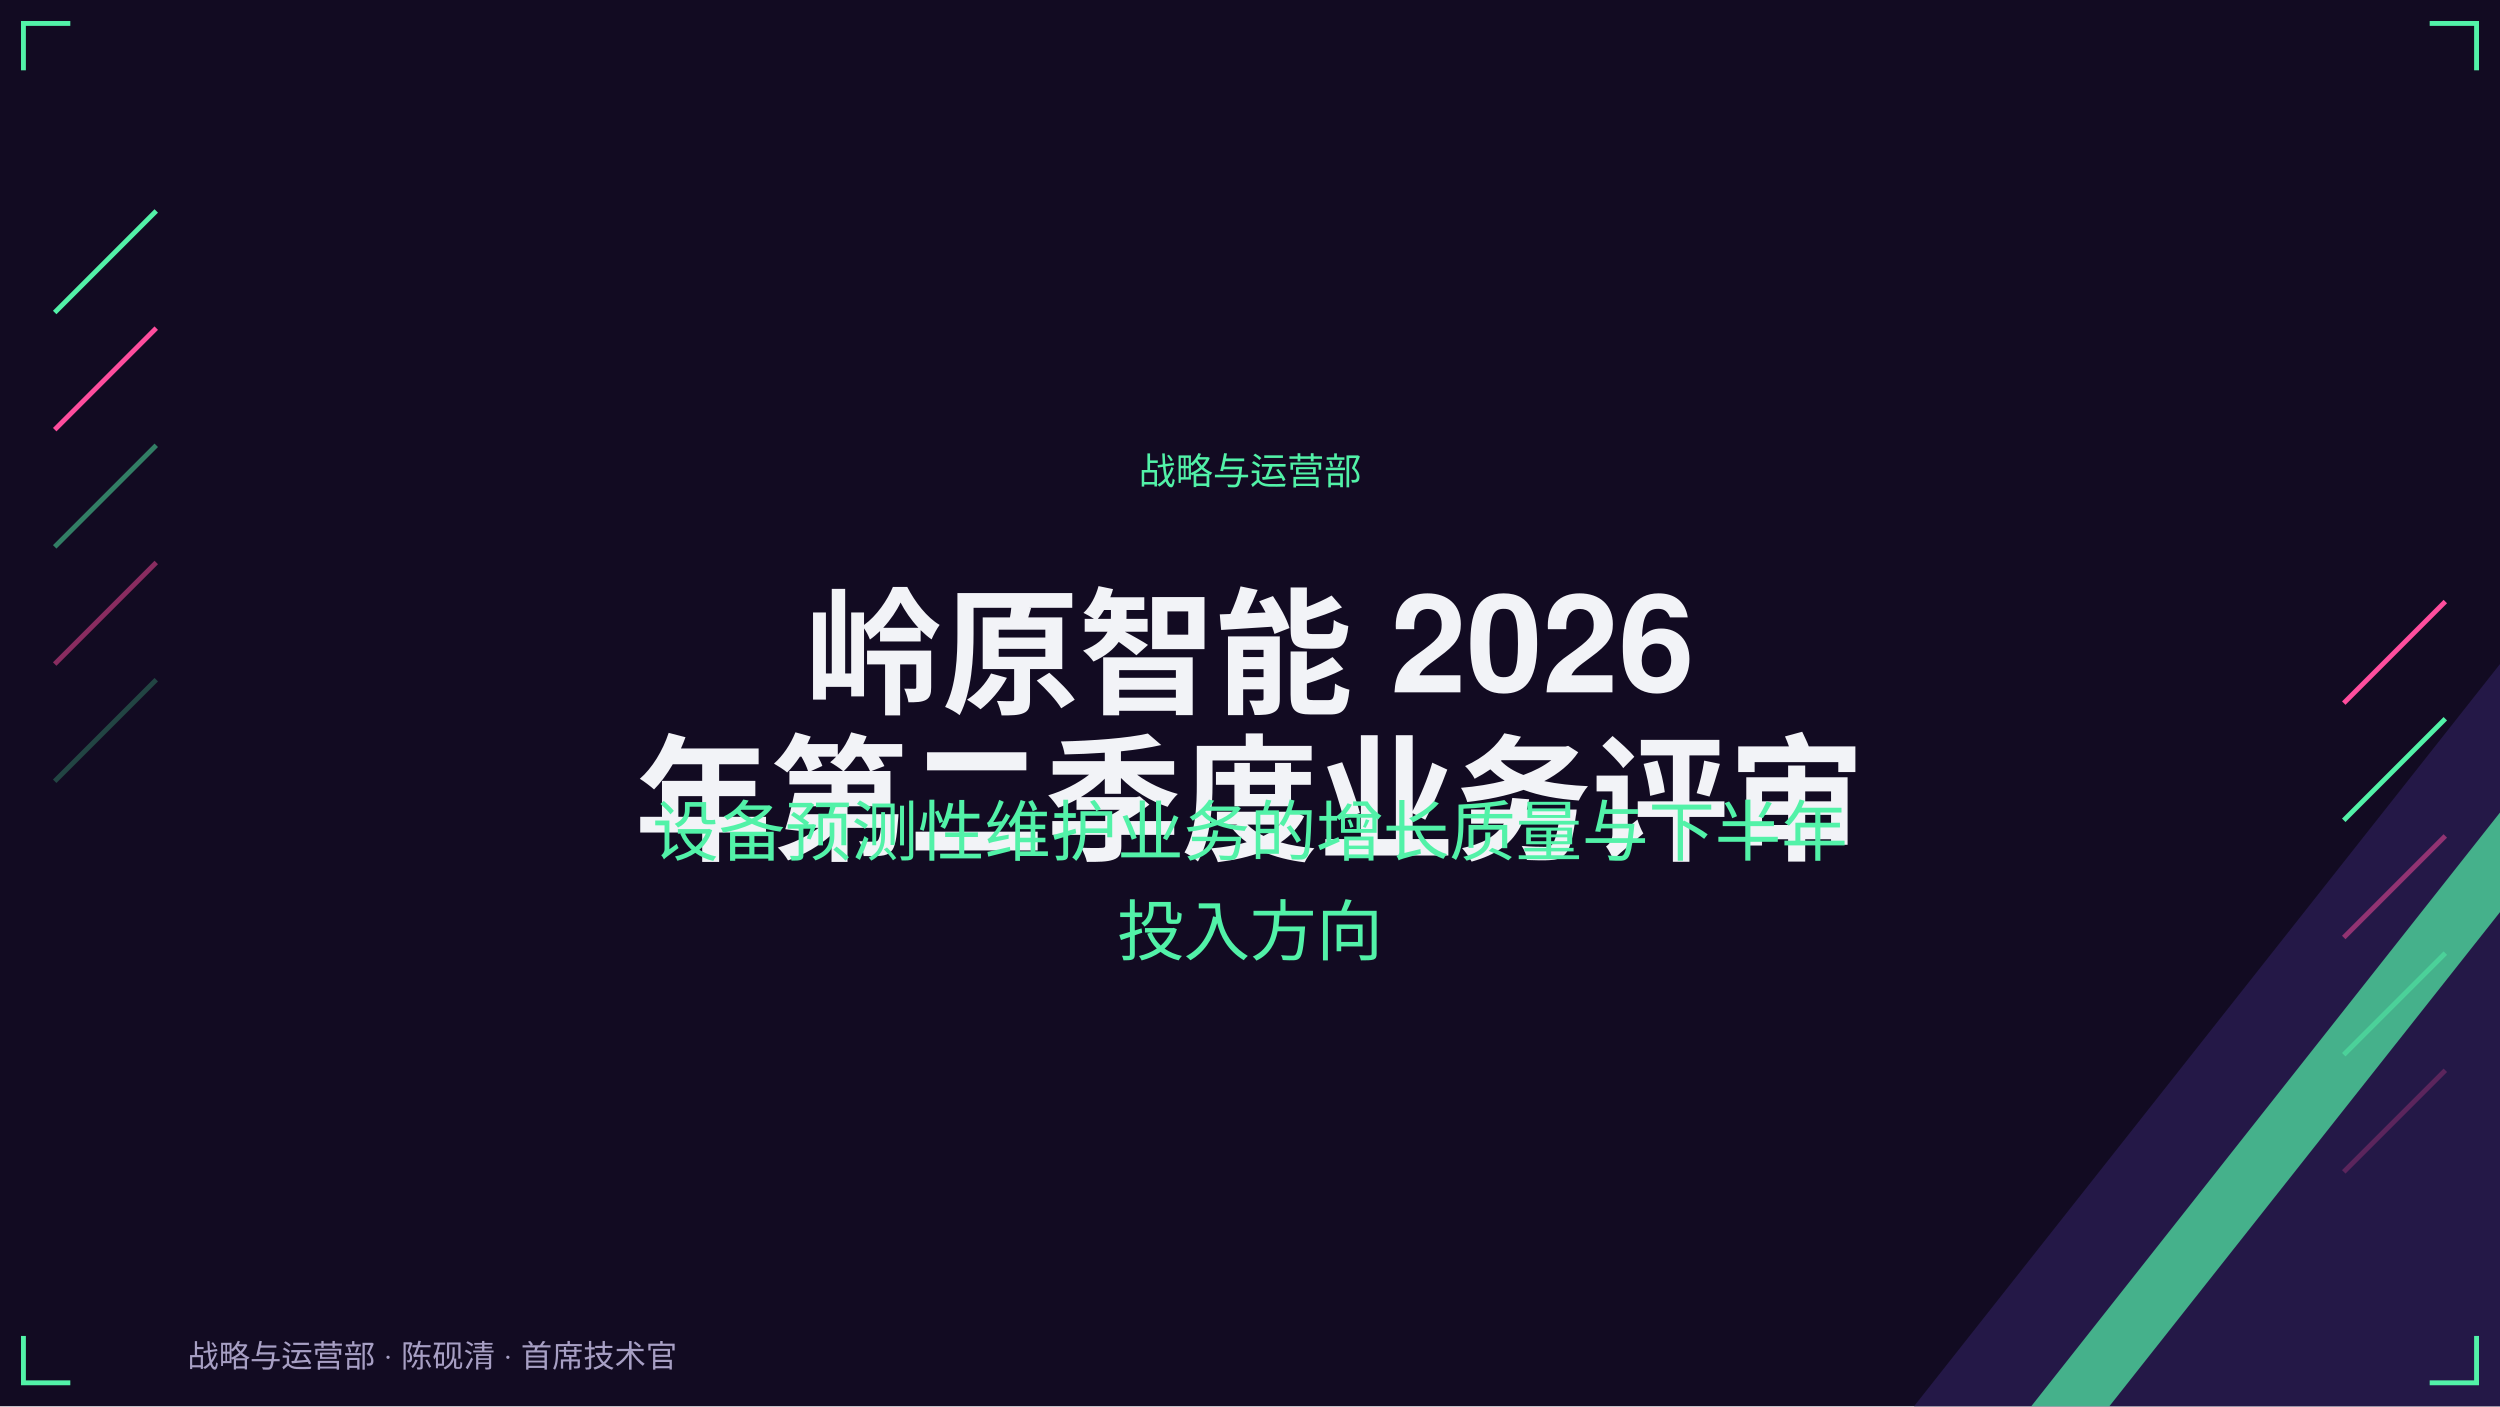
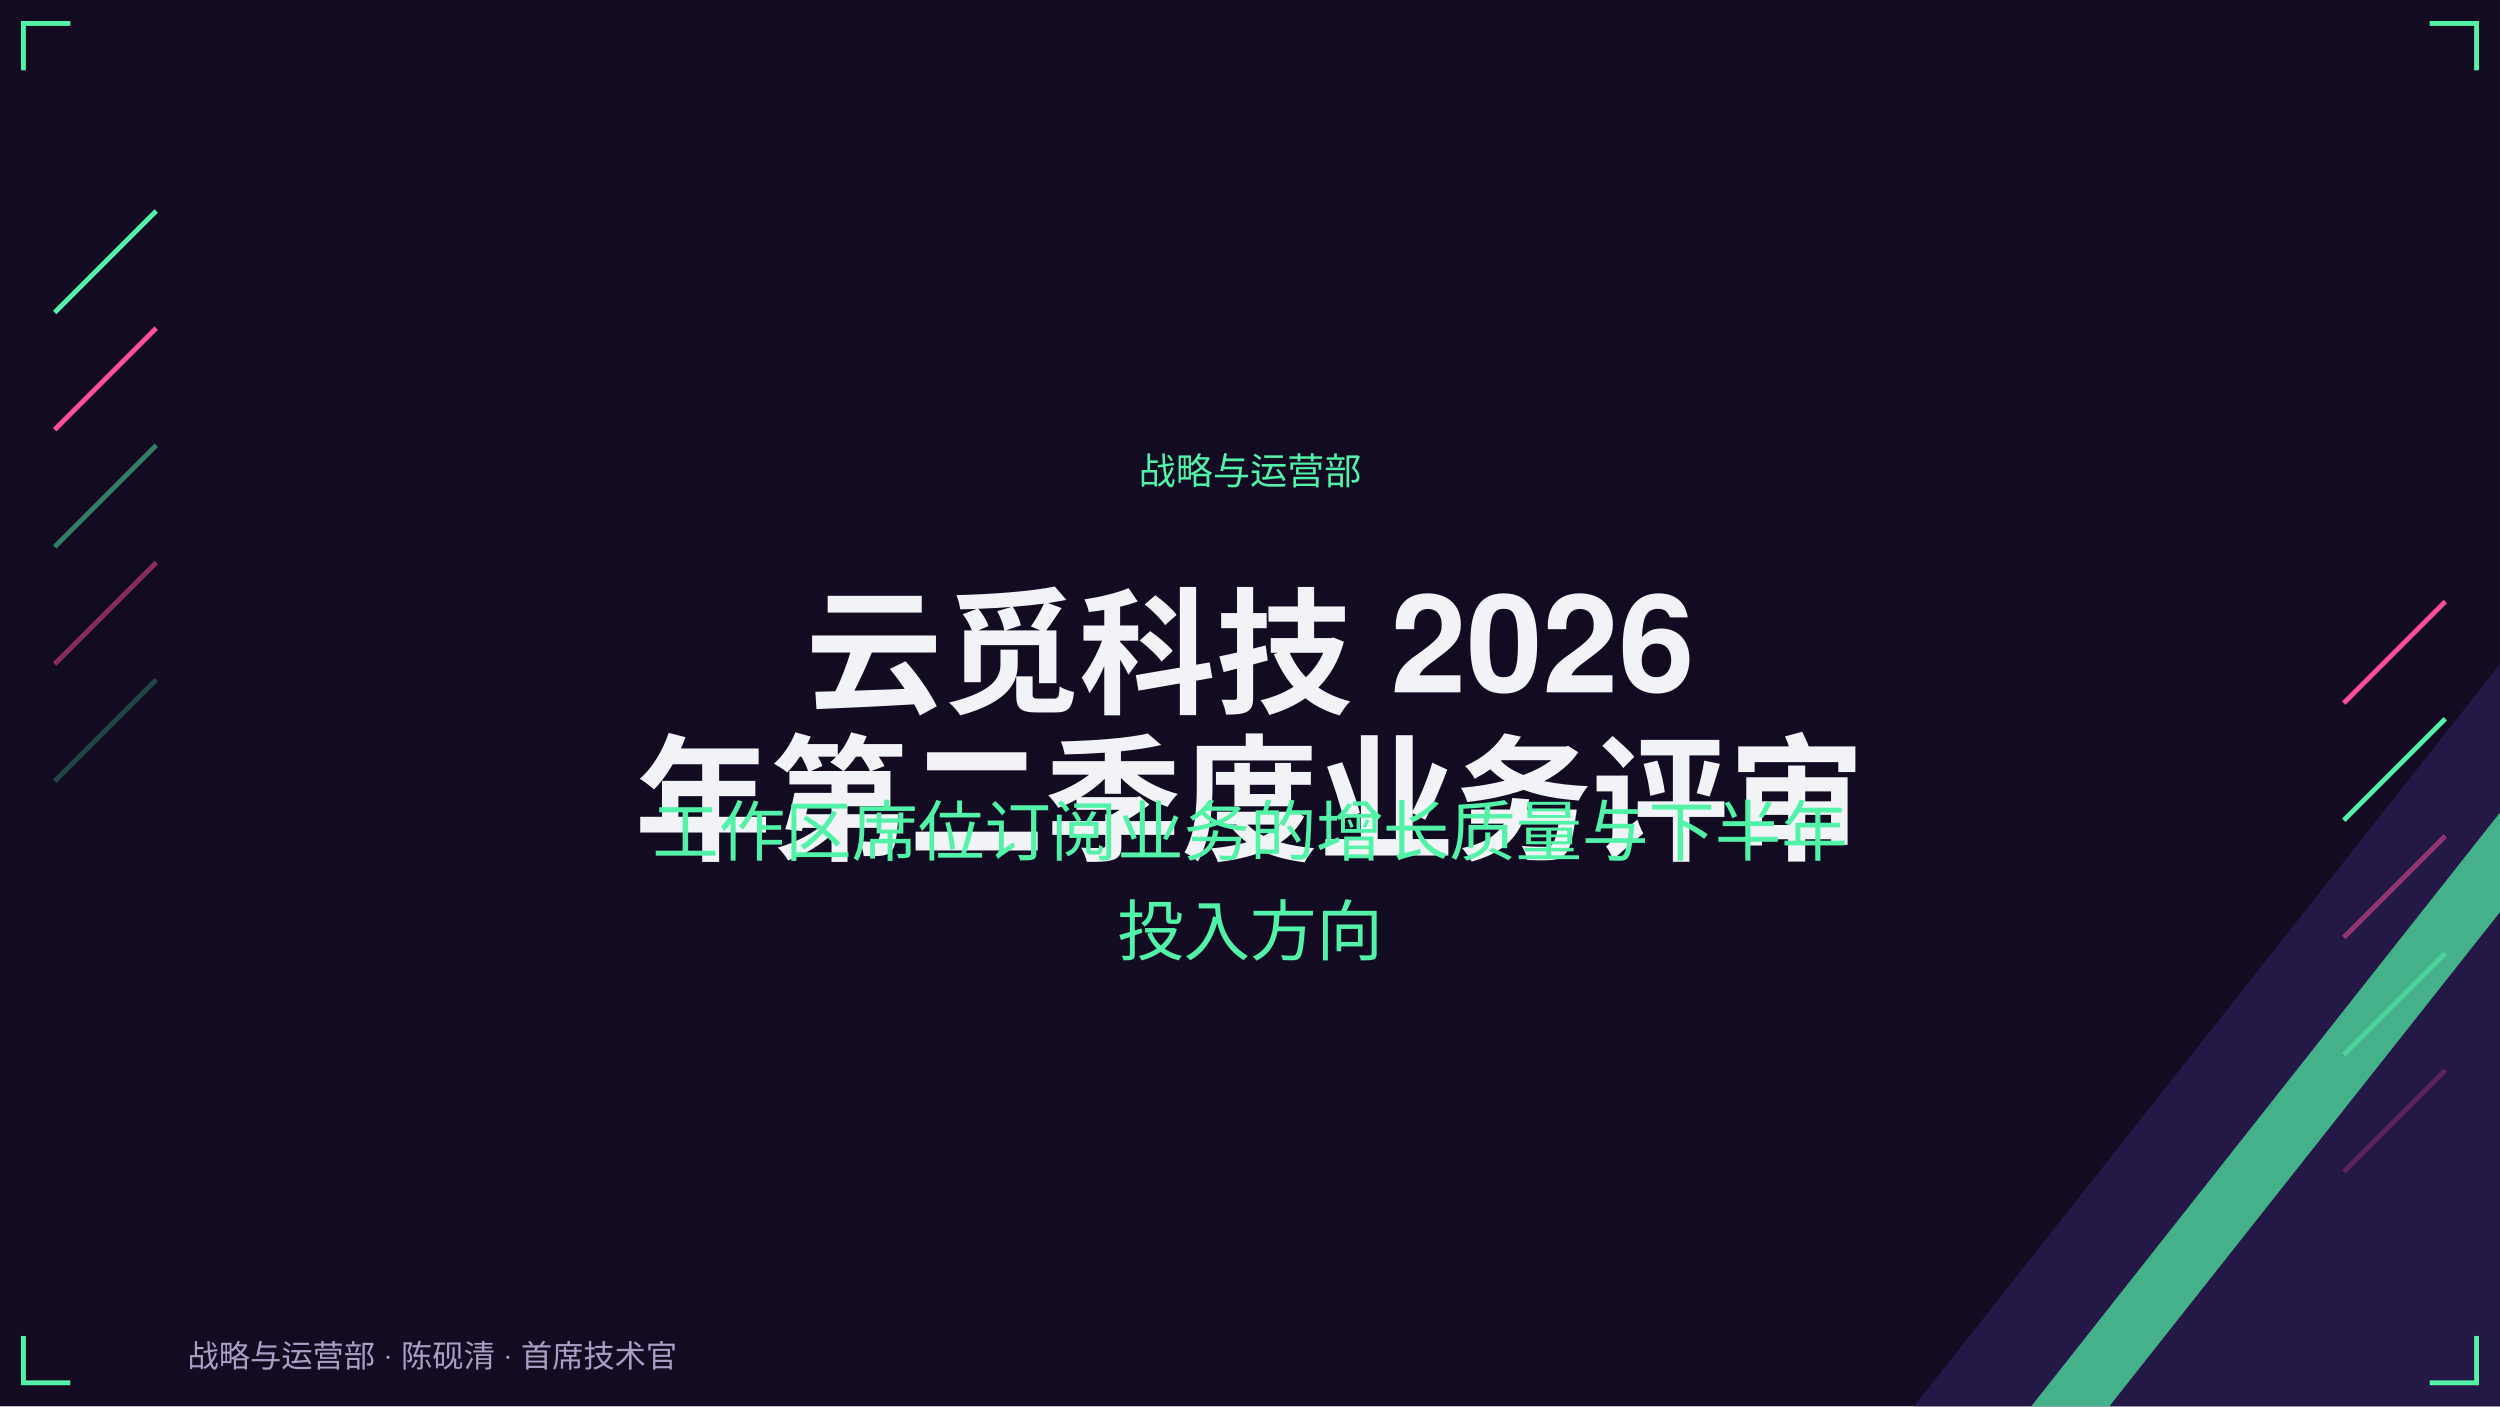
<svg xmlns="http://www.w3.org/2000/svg" viewBox="0 0 1280 720">
  <rect x="0" y="0" width="1280" height="720" fill="#120B22" />
  <g data-archetype="corner-wedge">
    <path d="M980,720 L1280,340 L1280,720 Z" fill="#241847" />
    <path d="M1040,720 L1280,416 L1280,467 L1080,720 Z" fill="#52F2A8" opacity="0.7" />
    <text x="640" y="248" text-anchor="middle" font-family="Microsoft YaHei, PingFang SC, Helvetica Neue, sans-serif" font-size="19" fill="#52F2A8" dominant-baseline="alphabetic">战略与运营部</text>
-     <text x="640" y="360" text-anchor="middle" font-family="Microsoft YaHei, PingFang SC, Helvetica Neue, sans-serif" font-size="70" font-weight="700" fill="#F2F3F7" dominant-baseline="alphabetic">岭原智能 2026</text>
+     <text x="640" y="360" text-anchor="middle" font-family="Microsoft YaHei, PingFang SC, Helvetica Neue, sans-serif" font-size="70" font-weight="700" fill="#F2F3F7" dominant-baseline="alphabetic">云觅科技 2026</text>
    <text x="640" y="435" text-anchor="middle" font-family="Microsoft YaHei, PingFang SC, Helvetica Neue, sans-serif" font-size="70" font-weight="700" fill="#F2F3F7" dominant-baseline="alphabetic">年第二季度业务评审</text>
-     <text x="640" y="438" text-anchor="middle" font-family="Microsoft YaHei, PingFang SC, Helvetica Neue, sans-serif" font-size="34" fill="#52F2A8" dominant-baseline="alphabetic">设备预测性维护业务的增长质量与下半年</text>
+     <text x="640" y="438" text-anchor="middle" font-family="Microsoft YaHei, PingFang SC, Helvetica Neue, sans-serif" font-size="34" fill="#52F2A8" dominant-baseline="alphabetic">工作区席位订阅业务的增长质量与下半年</text>
    <text x="640" y="489" text-anchor="middle" font-family="Microsoft YaHei, PingFang SC, Helvetica Neue, sans-serif" font-size="34" fill="#52F2A8" dominant-baseline="alphabetic">投入方向</text>
    <text data-contrast-tier="meta" x="96" y="700" font-family="Microsoft YaHei, PingFang SC, Helvetica Neue, sans-serif" font-size="16" fill="#A79FC4" dominant-baseline="alphabetic">战略与运营部 · 陈砚清 · 首席技术官</text>
  </g>
  <g data-decor="true">
    <path d="M12,36 L12,12 L36,12" fill="none" stroke="#52F2A8" stroke-width="2.5" />
    <path d="M1244,12 L1268,12 L1268,36" fill="none" stroke="#52F2A8" stroke-width="2.5" />
    <path d="M12,684 L12,708 L36,708" fill="none" stroke="#52F2A8" stroke-width="2.5" />
    <path d="M1268,684 L1268,708 L1244,708" fill="none" stroke="#52F2A8" stroke-width="2.5" />
    <line x1="28" y1="160" x2="80" y2="108" stroke="#52F2A8" stroke-width="2.5" opacity="1" />
    <line x1="28" y1="220" x2="80" y2="168" stroke="#FF4D9D" stroke-width="2.5" opacity="1" />
    <line x1="28" y1="280" x2="80" y2="228" stroke="#52F2A8" stroke-width="2.5" opacity="0.5" />
    <line x1="28" y1="340" x2="80" y2="288" stroke="#FF4D9D" stroke-width="2.5" opacity="0.5" />
    <line x1="28" y1="400" x2="80" y2="348" stroke="#52F2A8" stroke-width="2.5" opacity="0.25" />
    <line x1="1200" y1="360" x2="1252" y2="308" stroke="#FF4D9D" stroke-width="2.5" opacity="1" />
    <line x1="1200" y1="420" x2="1252" y2="368" stroke="#52F2A8" stroke-width="2.5" opacity="1" />
    <line x1="1200" y1="480" x2="1252" y2="428" stroke="#FF4D9D" stroke-width="2.5" opacity="0.5" />
    <line x1="1200" y1="540" x2="1252" y2="488" stroke="#52F2A8" stroke-width="2.5" opacity="0.5" />
    <line x1="1200" y1="600" x2="1252" y2="548" stroke="#FF4D9D" stroke-width="2.5" opacity="0.25" />
  </g>
</svg>
